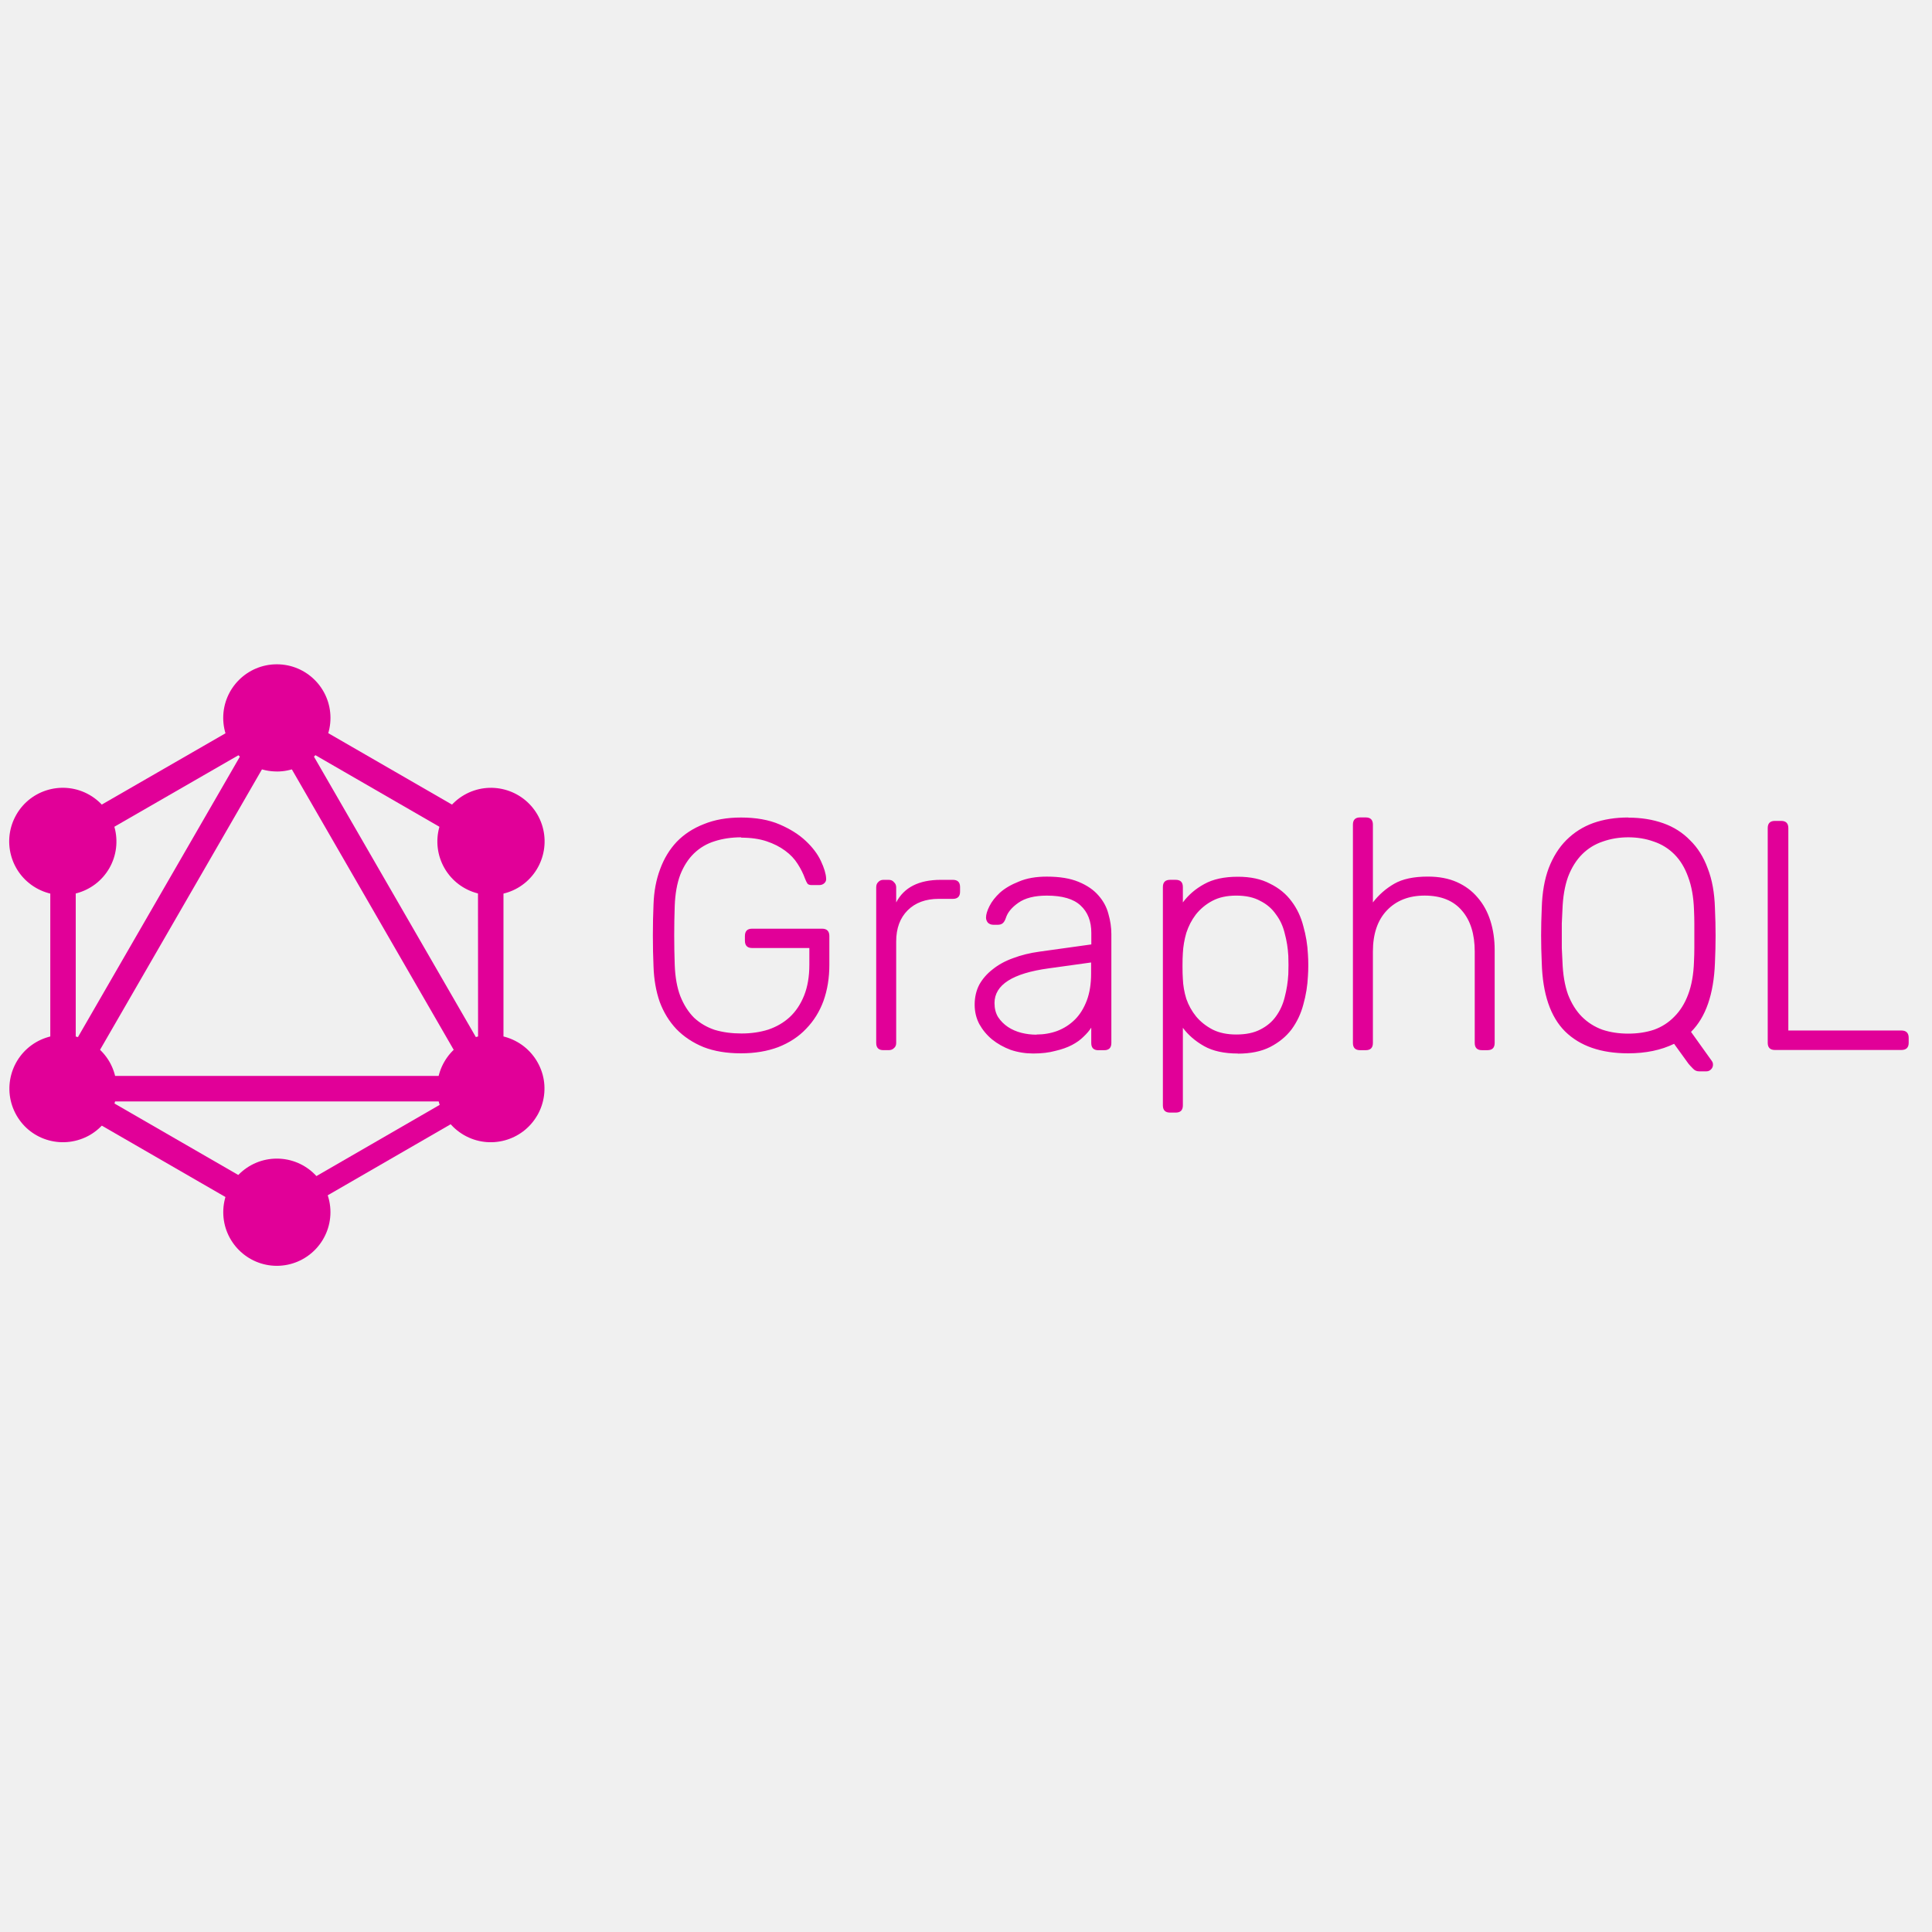
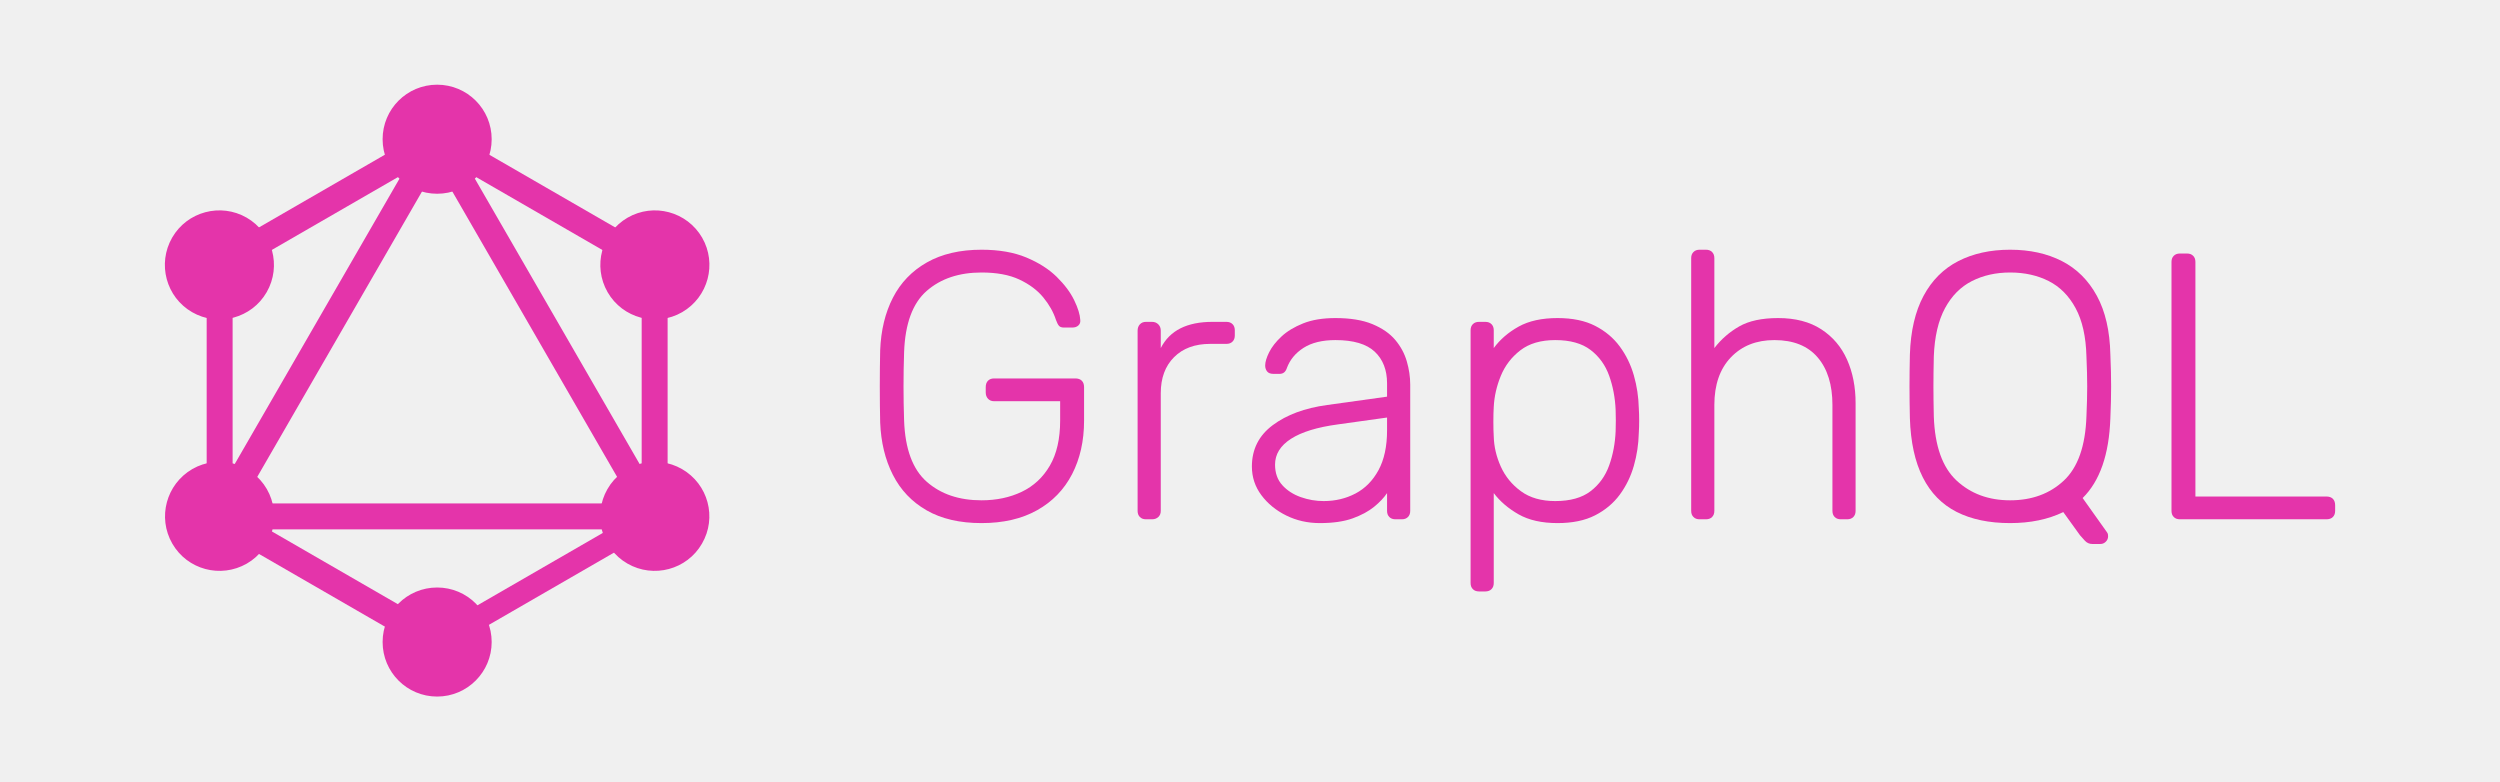
- <svg xmlns="http://www.w3.org/2000/svg" xmlns:xlink="http://www.w3.org/1999/xlink" viewBox="0 0 112.067 36.067" fill="#fff" fill-rule="evenodd" stroke="#000" stroke-linecap="round" stroke-linejoin="round" width="300" height="300" font-family="Roboto" font-size="14px" text-anchor="middle">
-   <defs>
-     <style type="text/css" />
-   </defs>
-   <use xlink:href="#A" x=".533" y=".533" />
-   <symbol id="A" overflow="visible">
-     <g stroke="none" fill="#e10098" fill-rule="nonzero">
-       <path d="M42.48 10.035q-.853 0-1.557.227-.683.21-1.197.704-.494.475-.798 1.235-.285.76-.323 1.813-.06 1.7 0 3.42.038 1.063.323 1.813.304.76.798 1.254.512.475 1.197.704.704.21 1.557.21.838 0 1.557-.227.72-.247 1.235-.72.533-.494.838-1.255.304-.76.304-1.786v-.97h-3.32q-.418 0-.418-.427v-.267q0-.427.418-.427h4.053q.427 0 .427.427v1.672q0 1.14-.34 2.09-.34.93-1.007 1.617-.645.683-1.617 1.064-.96.36-2.165.36-1.235 0-2.165-.36-.93-.38-1.577-1.045-.627-.665-.968-1.576-.323-.93-.36-2.052-.038-.853-.038-1.805 0-.96.038-1.805.038-1.12.38-2.033.34-.93.968-1.596.645-.665 1.577-1.026.93-.38 2.146-.38 1.312 0 2.242.4.93.4 1.52.96.59.552.875 1.16.285.608.304 1.007.02.17-.107.285-.114.107-.304.107h-.418q-.17 0-.247-.075-.075-.107-.15-.304-.152-.427-.427-.853-.267-.427-.72-.76-.455-.34-1.083-.55-.627-.21-1.493-.21zm8.97 3.78q.683-1.312 2.584-1.312h.704q.418 0 .418.418v.267q0 .418-.418.418h-.817q-1.14 0-1.805.665-.665.665-.665 1.805v5.888q0 .2-.133.304-.114.114-.304.114h-.304q-.418 0-.418-.418V12.94q0-.2.114-.304.114-.133.304-.133h.304q.2 0 .304.133.133.114.133.304v.875zm11.734 8.572q-.418 0-.418-.418v-.893q-.17.267-.456.533-.267.267-.665.475-.4.21-.96.34-.552.152-1.28.152-.683 0-1.312-.21-.608-.227-1.083-.608-.455-.38-.74-.893-.267-.512-.267-1.12 0-.645.267-1.16.285-.512.78-.893.494-.4 1.178-.645.704-.267 1.54-.38l3.002-.418v-.665q0-1.026-.627-1.596-.608-.57-1.956-.57-1.063 0-1.653.418-.57.4-.72.875-.075.227-.2.323-.107.075-.267.075h-.267q-.17 0-.304-.114-.114-.133-.114-.304 0-.267.2-.665.2-.4.608-.78.427-.38 1.102-.645.665-.285 1.617-.285 1.12 0 1.843.304.74.304 1.16.798.418.475.57 1.063.17.59.17 1.16v6.326q0 .418-.418.418h-.323zm-3.6-.912q.645 0 1.216-.21.59-.227 1.026-.665.427-.427.683-1.102.248-.665.248-1.557v-.645l-2.45.34q-3.153.427-3.153 2.014 0 .475.21.817.227.34.57.57.34.227.78.34.427.107.875.107zm11.687 1.102q-1.197 0-1.956-.427-.76-.427-1.235-1.064v4.5q0 .418-.418.418h-.323q-.418 0-.418-.418V12.92q0-.418.418-.418h.323q.418 0 .418.418v.893q.475-.645 1.235-1.063.76-.427 1.956-.427 1.102 0 1.86.4.78.38 1.254 1.026.475.627.683 1.444.227.798.267 1.634.02.285.02.627 0 .34-.02.627-.038.838-.267 1.653-.21.798-.683 1.444-.475.627-1.254 1.026-.76.38-1.86.38zm-3.192-5.814q-.02.285-.02.74 0 .455.02.74.02.57.2 1.16.2.57.57 1.026.38.456.96.76.57.285 1.367.285.838 0 1.387-.285.57-.285.912-.76.36-.494.512-1.12.17-.645.21-1.33.02-.533 0-1.064-.038-.683-.21-1.312-.15-.627-.512-1.102-.34-.494-.912-.78-.55-.304-1.387-.304-.817 0-1.387.304-.57.304-.96.798-.36.475-.55 1.063-.17.59-.2 1.178zm11.022-2.948q.512-.665 1.235-1.083.72-.418 1.956-.418.97 0 1.69.323.72.323 1.197.893.494.57.74 1.35.247.78.247 1.69v5.395q0 .418-.418.418h-.32q-.418 0-.418-.418v-5.3q0-1.52-.74-2.374-.74-.875-2.165-.875-1.367 0-2.185.853-.817.853-.817 2.397v5.3q0 .418-.418.418h-.323q-.418 0-.418-.418V9.3q0-.418.418-.418h.323q.418 0 .418.418v4.5zm14.827-4.92q1.102 0 2.014.323.912.323 1.557.988.665.645 1.026 1.634.38.97.418 2.3.038.853.038 1.596 0 .74-.038 1.596-.107 2.717-1.387 3.99l1.216 1.7q.02.038.038.075.02.038.02.133 0 .152-.114.267-.114.114-.267.114h-.43q-.21 0-.36-.17-.15-.15-.247-.267l-.838-1.16q-1.14.552-2.66.552-2.375 0-3.666-1.273-1.273-1.273-1.35-3.97-.038-.853-.038-1.596 0-.74.038-1.596.038-1.33.4-2.3.38-.988 1.026-1.634.665-.665 1.557-.988.912-.323 2.033-.323zm0 1.14q-.798 0-1.493.247-.683.227-1.197.74-.512.512-.817 1.312-.285.798-.323 1.9-.02.427-.038.798 0 .36 0 .704 0 .34 0 .72.02.36.038.78.038 1.12.323 1.92.304.78.798 1.28.512.512 1.197.76.683.227 1.498.227.817 0 1.498-.227.683-.247 1.178-.76.512-.512.798-1.28.304-.798.34-1.92.02-.418.02-.78 0-.38 0-.72 0-.34 0-.704 0-.36-.02-.798-.038-1.102-.34-1.9-.285-.798-.798-1.312-.512-.512-1.197-.74-.683-.247-1.493-.247zm9.273 11.207h6.554q.427 0 .427.427v.285q0 .418-.427.418h-7.332q-.418 0-.418-.418V9.502q0-.418.418-.418h.36q.418 0 .418.418v11.74zM2.823 26.6l-1.28-.74 14.27-24.715 1.28.74z" />
-       <path d="M1.252 23.877h28.54v1.48H1.252z" />
-       <path d="M16.093 32.95L1.817 24.708l.74-1.28 14.275 8.24zm12.4-21.483L14.22 3.226l.74-1.28 14.276 8.242z" />
-       <path d="M2.56 11.463l-.74-1.28L16.107 1.95l.74 1.28z" />
-       <path d="M28.23 26.6L13.96 1.875l1.28-.74L29.51 25.85zM2.384 9.2H3.86v16.485H2.384zm24.807 0h1.48v16.485H27.2z" />
-       <path d="M15.84 32.324l-.646-1.12L27.6 24.036l.646 1.12z" />
-       <path d="M30.63 26.167c-.86 1.487-2.762 1.998-4.25 1.14s-1.998-2.762-1.14-4.25 2.762-1.998 4.25-1.14c.717.41 1.24 1.1 1.454 1.888s.102 1.648-.313 2.363M5.807 11.83c-.86 1.487-2.762 1.998-4.25 1.14S-.44 10.21.416 8.72s2.762-1.998 4.25-1.14a3.12 3.12 0 0 1 1.141 4.251M.427 26.167c-.855-1.488-.348-3.386 1.14-4.25 1.488-.855 3.386-.348 4.25 1.14.855 1.488.348 3.386-1.14 4.25-1.5.855-3.397.35-4.25-1.14M25.252 11.83c-.855-1.488-.348-3.386 1.14-4.25 1.488-.856 3.386-.348 4.25 1.14.855 1.488.348 3.386-1.14 4.25-1.49.857-3.39.347-4.25-1.14m-9.725 23.062c-1.72 0-3.11-1.4-3.11-3.11a3.11 3.11 0 0 1 3.109-3.109 3.11 3.11 0 0 1 3.109 3.109c-.003 1.716-1.393 3.107-3.11 3.11m0-28.675c-1.72 0-3.11-1.4-3.11-3.11A3.11 3.11 0 0 1 15.527 0a3.11 3.11 0 0 1 3.109 3.109c.001.825-.326 1.617-.91 2.2s-1.375.91-2.2.91" />
+ <svg xmlns="http://www.w3.org/2000/svg" version="1.1" x="0" y="0" width="1600" height="500" viewBox="0, 0, 1600, 500">
+   <g id="Layer_1">
+     <g>
+       <g id="GraphQL-mark">
+         <path d="M137.239,352.66 L122.863,344.36 L283.013,66.98 L297.389,75.28 z" fill="#E434AA" />
+         <path d="M119.571,322.2 L439.871,322.2 L439.871,338.8 L119.571,338.8 z" fill="#E434AA" />
+         <path d="M286.119,424.026 L125.909,331.526 L134.209,317.15 L294.419,409.65 z" fill="#E434AA" />
+         <path d="M425.293,182.947 L265.083,90.447 L273.384,76.071 L433.594,168.571 z" fill="#E434AA" />
+         <path d="M134.253,182.883 L125.953,168.508 L286.163,76.008 L294.464,90.383 z" fill="#E434AA" />
+         <path d="M422.339,352.663 L262.189,75.283 L276.565,66.983 L436.715,344.363 z" fill="#E434AA" />
+         <path d="M132.271,157.5 L148.871,157.5 L148.871,342.5 L132.271,342.5 z" fill="#E434AA" />
+         <path d="M410.671,157.5 L427.271,157.5 L427.271,342.5 L410.671,342.5 z" fill="#E434AA" />
+         <path d="M283.293,416.999 L276.043,404.442 L415.382,323.992 L422.632,336.549 z" fill="#E434AA" />
+         <path d="M449.272,347.9 C439.672,364.6 418.272,370.3 401.572,360.7 C384.871,351.1 379.172,329.7 388.772,313 C398.371,296.3 419.772,290.6 436.471,300.2 C453.272,309.9 458.971,331.2 449.272,347.9" fill="#E434AA" />
+         <path d="M170.671,187 C161.071,203.7 139.671,209.4 122.971,199.8 C106.271,190.2 100.571,168.8 110.171,152.1 C119.771,135.4 141.171,129.7 157.871,139.3 C174.571,149 180.271,170.3 170.671,187" fill="#E434AA" />
+         <path d="M110.271,347.9 C100.671,331.2 106.371,309.9 123.071,300.2 C139.771,290.6 161.071,296.3 170.771,313 C180.371,329.7 174.671,351 157.971,360.7 C141.171,370.3 119.871,364.6 110.271,347.9" fill="#E434AA" />
+         <path d="M388.871,187 C379.271,170.3 384.971,149 401.671,139.3 C418.371,129.7 439.671,135.4 449.371,152.1 C458.971,168.8 453.271,190.1 436.571,199.8 C419.871,209.4 398.471,203.7 388.871,187" fill="#E434AA" />
+         <path d="M279.771,445.8 C260.471,445.8 244.871,430.2 244.871,410.9 C244.871,391.6 260.471,376 279.771,376 C299.072,376 314.671,391.6 314.671,410.9 C314.671,430.1 299.072,445.8 279.771,445.8" fill="#E434AA" />
+         <path d="M279.771,124 C260.471,124 244.871,108.4 244.871,89.1 C244.871,69.8 260.471,54.2 279.771,54.2 C299.072,54.2 314.671,69.8 314.671,89.1 C314.671,108.4 299.072,124 279.771,124" fill="#E434AA" />
+       </g>
+       <g id="GraphQL-text">
+         <path d="M1395.102,332.35 Q1392.672,332.35 1391.214,330.892 Q1389.756,329.434 1389.756,327.004 L1389.756,167.596 Q1389.756,165.166 1391.214,163.708 Q1392.672,162.25 1395.102,162.25 L1399.719,162.25 Q1402.149,162.25 1403.607,163.708 Q1405.065,165.166 1405.065,167.596 L1405.065,317.77 L1488.9,317.77 Q1491.573,317.77 1493.031,319.228 Q1494.489,320.686 1494.489,323.359 L1494.489,327.004 Q1494.489,329.434 1493.031,330.892 Q1491.573,332.35 1488.9,332.35 z" fill="#E434AA" />
+         <path d="M1338.969,348.145 Q1336.296,348.145 1334.351,346.079 Q1332.407,344.014 1331.193,342.556 L1320.5,327.733 Q1305.921,334.78 1286.48,334.78 Q1266.312,334.78 1252.218,327.611 Q1238.124,320.443 1230.59,305.498 Q1223.057,290.554 1222.328,267.712 Q1222.085,256.777 1222.085,247.3 Q1222.085,237.823 1222.328,226.888 Q1223.057,204.289 1231.077,189.344 Q1239.095,174.4 1253.311,167.11 Q1267.526,159.82 1286.48,159.82 Q1305.434,159.82 1319.65,167.11 Q1333.865,174.4 1342.006,189.344 Q1350.146,204.289 1350.632,226.888 Q1351.119,237.823 1351.119,247.3 Q1351.119,256.777 1350.632,267.712 Q1349.417,302.461 1332.893,318.742 L1348.445,340.612 Q1348.688,340.855 1348.932,341.462 Q1349.174,342.07 1349.174,343.285 Q1349.174,345.229 1347.716,346.687 Q1346.259,348.145 1344.314,348.145 z M1286.48,320.2 Q1307.379,320.2 1320.865,307.564 Q1334.351,294.928 1335.323,266.497 Q1335.809,255.562 1335.809,247.3 Q1335.809,239.038 1335.323,228.103 Q1334.838,209.149 1328.398,197.242 Q1321.958,185.335 1311.145,179.867 Q1300.332,174.4 1286.48,174.4 Q1272.872,174.4 1262.059,179.867 Q1251.245,185.335 1244.806,197.242 Q1238.366,209.149 1237.637,228.103 Q1237.395,239.038 1237.395,247.3 Q1237.395,255.562 1237.637,266.497 Q1238.609,294.928 1252.218,307.564 Q1265.825,320.2 1286.48,320.2 z" fill="#E434AA" />
+         <path d="M1087.707,332.35 Q1085.277,332.35 1083.819,330.892 Q1082.361,329.434 1082.361,327.004 L1082.361,165.166 Q1082.361,162.736 1083.819,161.278 Q1085.277,159.82 1087.707,159.82 L1091.838,159.82 Q1094.268,159.82 1095.726,161.278 Q1097.184,162.736 1097.184,165.166 L1097.184,222.757 Q1103.745,214.252 1113.1,208.906 Q1122.456,203.56 1138.008,203.56 Q1154.532,203.56 1165.588,210.728 Q1176.645,217.897 1182.112,230.168 Q1187.58,242.44 1187.58,257.992 L1187.58,327.004 Q1187.58,329.434 1186.122,330.892 Q1184.664,332.35 1182.234,332.35 L1178.103,332.35 Q1175.673,332.35 1174.215,330.892 Q1172.757,329.434 1172.757,327.004 L1172.757,259.207 Q1172.757,239.767 1163.28,228.71 Q1153.803,217.654 1135.578,217.654 Q1118.325,217.654 1107.754,228.71 Q1097.184,239.767 1097.184,259.207 L1097.184,327.004 Q1097.184,329.434 1095.726,330.892 Q1094.268,332.35 1091.838,332.35 z" fill="#E434AA" />
+         <path d="M946.524,378.52 Q944.094,378.52 942.636,377.062 Q941.178,375.604 941.178,373.174 L941.178,211.336 Q941.178,208.906 942.636,207.448 Q944.094,205.99 946.524,205.99 L950.655,205.99 Q953.085,205.99 954.543,207.448 Q956.001,208.906 956.001,211.336 L956.001,222.757 Q962.076,214.495 971.917,209.027 Q981.759,203.56 996.825,203.56 Q1011.162,203.56 1020.882,208.541 Q1030.602,213.523 1036.677,221.785 Q1042.752,230.047 1045.668,240.253 Q1048.584,250.459 1048.827,261.151 Q1049.07,264.796 1049.07,269.17 Q1049.07,273.544 1048.827,277.189 Q1048.584,287.881 1045.668,298.087 Q1042.752,308.293 1036.677,316.555 Q1030.602,324.817 1020.882,329.798 Q1011.162,334.78 996.825,334.78 Q981.759,334.78 971.917,329.191 Q962.076,323.602 956.001,315.583 L956.001,373.174 Q956.001,375.604 954.543,377.062 Q953.085,378.52 950.655,378.52 z M995.367,320.686 Q1009.704,320.686 1017.966,314.368 Q1026.228,308.05 1029.873,297.844 Q1033.518,287.638 1034.004,275.974 Q1034.247,269.17 1034.004,262.366 Q1033.518,250.702 1029.873,240.496 Q1026.228,230.29 1017.966,223.972 Q1009.704,217.654 995.367,217.654 Q981.516,217.654 973.011,224.215 Q964.506,230.776 960.496,240.617 Q956.487,250.459 956.001,260.422 Q955.758,264.067 955.758,269.899 Q955.758,275.731 956.001,279.376 Q956.244,289.096 960.496,298.573 Q964.749,308.05 973.375,314.368 Q982.002,320.686 995.367,320.686 z" fill="#E434AA" />
+         <path d="M844.707,334.78 Q833.043,334.78 823.201,329.92 Q813.36,325.06 807.285,316.919 Q801.21,308.779 801.21,298.573 Q801.21,282.049 814.575,272.086 Q827.94,262.123 849.324,259.207 L887.718,253.861 L887.718,245.356 Q887.718,232.477 879.82,225.065 Q871.923,217.654 854.67,217.654 Q842.034,217.654 834.258,222.635 Q826.482,227.617 823.566,235.636 Q822.351,239.281 818.949,239.281 L815.061,239.281 Q812.145,239.281 810.93,237.701 Q809.715,236.122 809.715,233.935 Q809.715,230.533 812.266,225.43 Q814.818,220.327 820.164,215.345 Q825.51,210.364 834.015,206.962 Q842.52,203.56 854.67,203.56 Q869.007,203.56 878.362,207.448 Q887.718,211.336 892.942,217.532 Q898.167,223.729 900.354,231.262 Q902.541,238.795 902.541,246.085 L902.541,327.004 Q902.541,329.434 901.083,330.892 Q899.625,332.35 897.195,332.35 L893.064,332.35 Q890.634,332.35 889.176,330.892 Q887.718,329.434 887.718,327.004 L887.718,315.583 Q884.802,319.957 879.456,324.331 Q874.11,328.705 865.726,331.742 Q857.343,334.78 844.707,334.78 z M847.137,320.686 Q858.315,320.686 867.549,315.826 Q876.783,310.966 882.25,300.882 Q887.718,290.797 887.718,275.488 L887.718,267.226 L856.371,271.6 Q836.445,274.273 826.239,280.834 Q816.033,287.395 816.033,297.358 Q816.033,305.377 820.65,310.48 Q825.267,315.583 832.435,318.134 Q839.604,320.686 847.137,320.686 z" fill="#E434AA" />
+         <path d="M733.413,332.35 Q730.983,332.35 729.525,330.892 Q728.067,329.434 728.067,327.004 L728.067,211.579 Q728.067,209.149 729.525,207.569 Q730.983,205.99 733.413,205.99 L737.301,205.99 Q739.731,205.99 741.31,207.569 Q742.89,209.149 742.89,211.579 L742.89,222.757 Q747.264,214.252 755.526,210.121 Q763.788,205.99 775.938,205.99 L784.929,205.99 Q787.359,205.99 788.817,207.448 Q790.275,208.906 790.275,211.336 L790.275,214.738 Q790.275,217.168 788.817,218.626 Q787.359,220.084 784.929,220.084 L774.48,220.084 Q759.9,220.084 751.395,228.589 Q742.89,237.094 742.89,251.674 L742.89,327.004 Q742.89,329.434 741.31,330.892 Q739.731,332.35 737.301,332.35 z" fill="#E434AA" />
+         <path d="M628.194,334.78 Q607.296,334.78 593.08,326.639 Q578.865,318.499 571.453,303.919 Q564.042,289.339 563.312,270.385 Q563.07,259.45 563.07,247.3 Q563.07,235.15 563.312,224.215 Q564.042,205.018 571.453,190.559 Q578.865,176.101 593.202,167.96 Q607.539,159.82 628.194,159.82 Q644.961,159.82 656.867,164.801 Q668.775,169.783 676.307,177.194 Q683.841,184.606 687.486,192.139 Q691.13,199.672 691.374,204.775 Q691.617,206.962 690.159,208.298 Q688.701,209.635 686.271,209.635 L680.924,209.635 Q678.737,209.635 677.766,208.541 Q676.794,207.448 675.822,204.775 Q673.392,197.242 667.681,190.316 Q661.971,183.391 652.372,178.895 Q642.773,174.4 628.194,174.4 Q606.567,174.4 593.08,186.185 Q579.594,197.971 578.622,225.43 Q577.893,247.3 578.622,269.17 Q579.594,296.386 593.08,308.293 Q606.567,320.2 628.194,320.2 Q642.531,320.2 653.952,314.732 Q665.372,309.265 671.934,297.965 Q678.495,286.666 678.495,269.17 L678.495,256.777 L636.213,256.777 Q633.783,256.777 632.325,255.197 Q630.867,253.618 630.867,251.188 L630.867,247.786 Q630.867,245.113 632.325,243.655 Q633.783,242.197 636.213,242.197 L688.215,242.197 Q690.888,242.197 692.346,243.655 Q693.804,245.113 693.804,247.786 L693.804,269.17 Q693.804,288.61 686.149,303.433 Q678.495,318.256 663.793,326.518 Q649.091,334.78 628.194,334.78 z" fill="#E434AA" />
+       </g>
    </g>
-   </symbol>
+   </g>
</svg>
